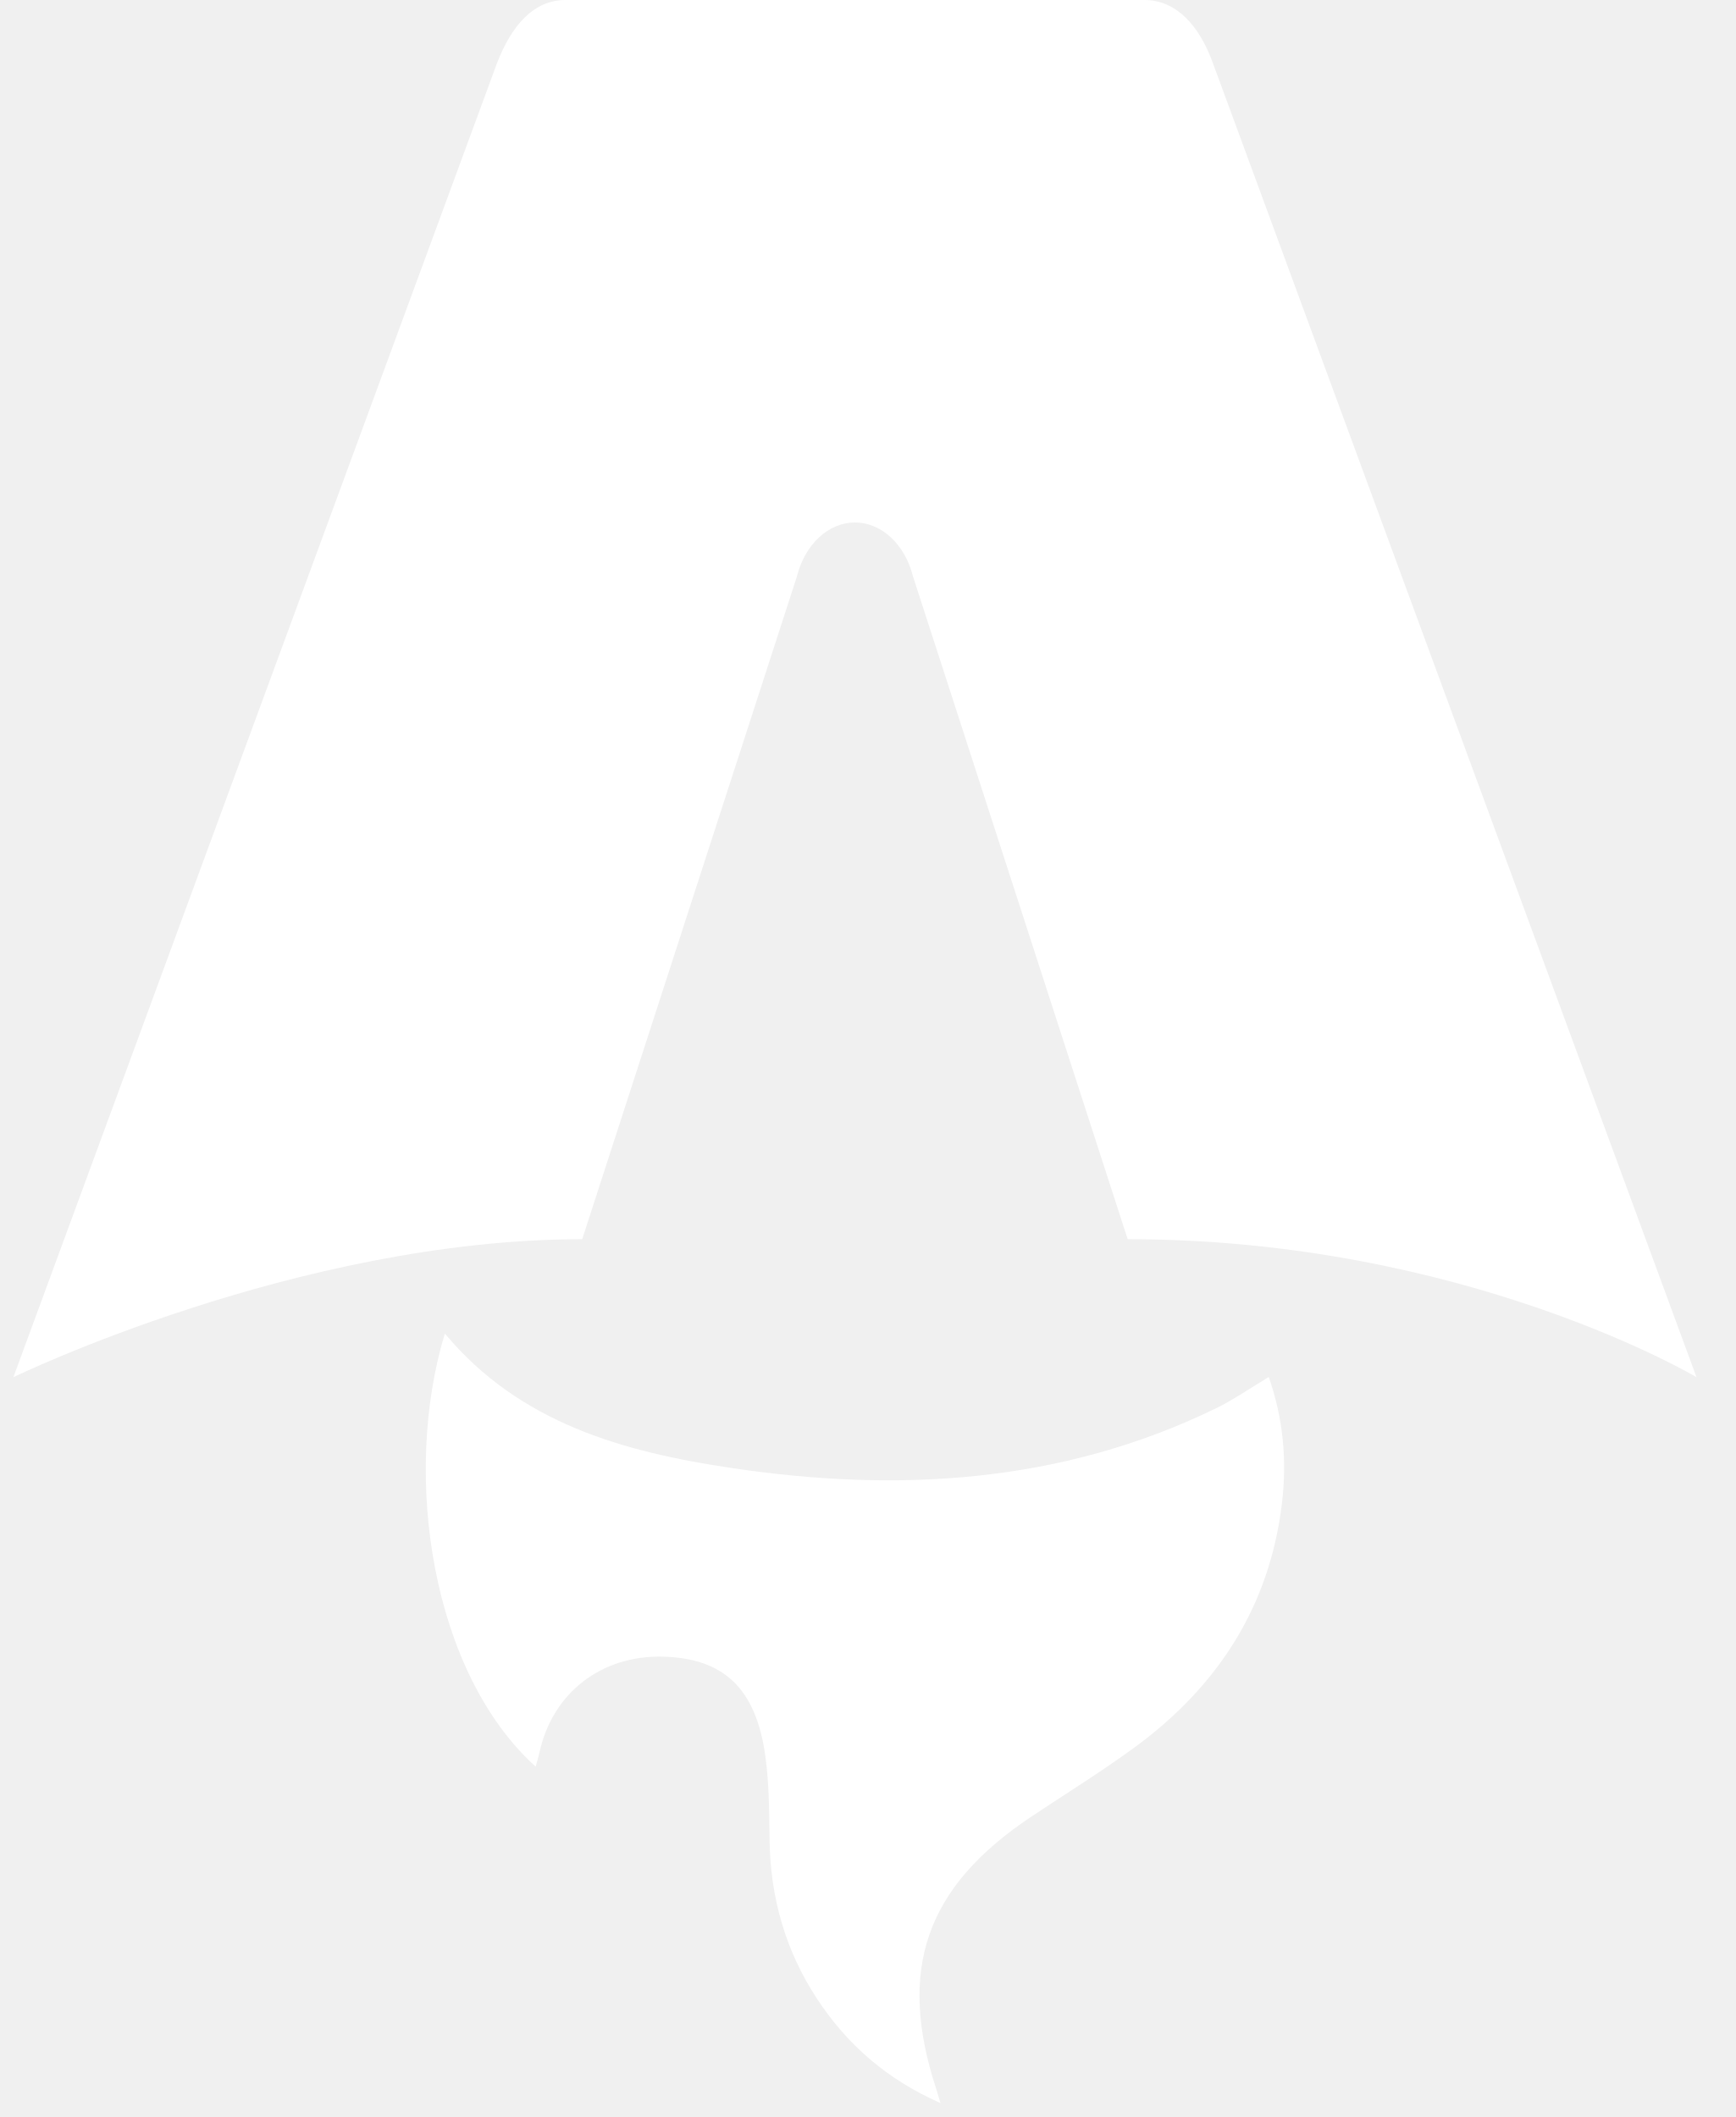
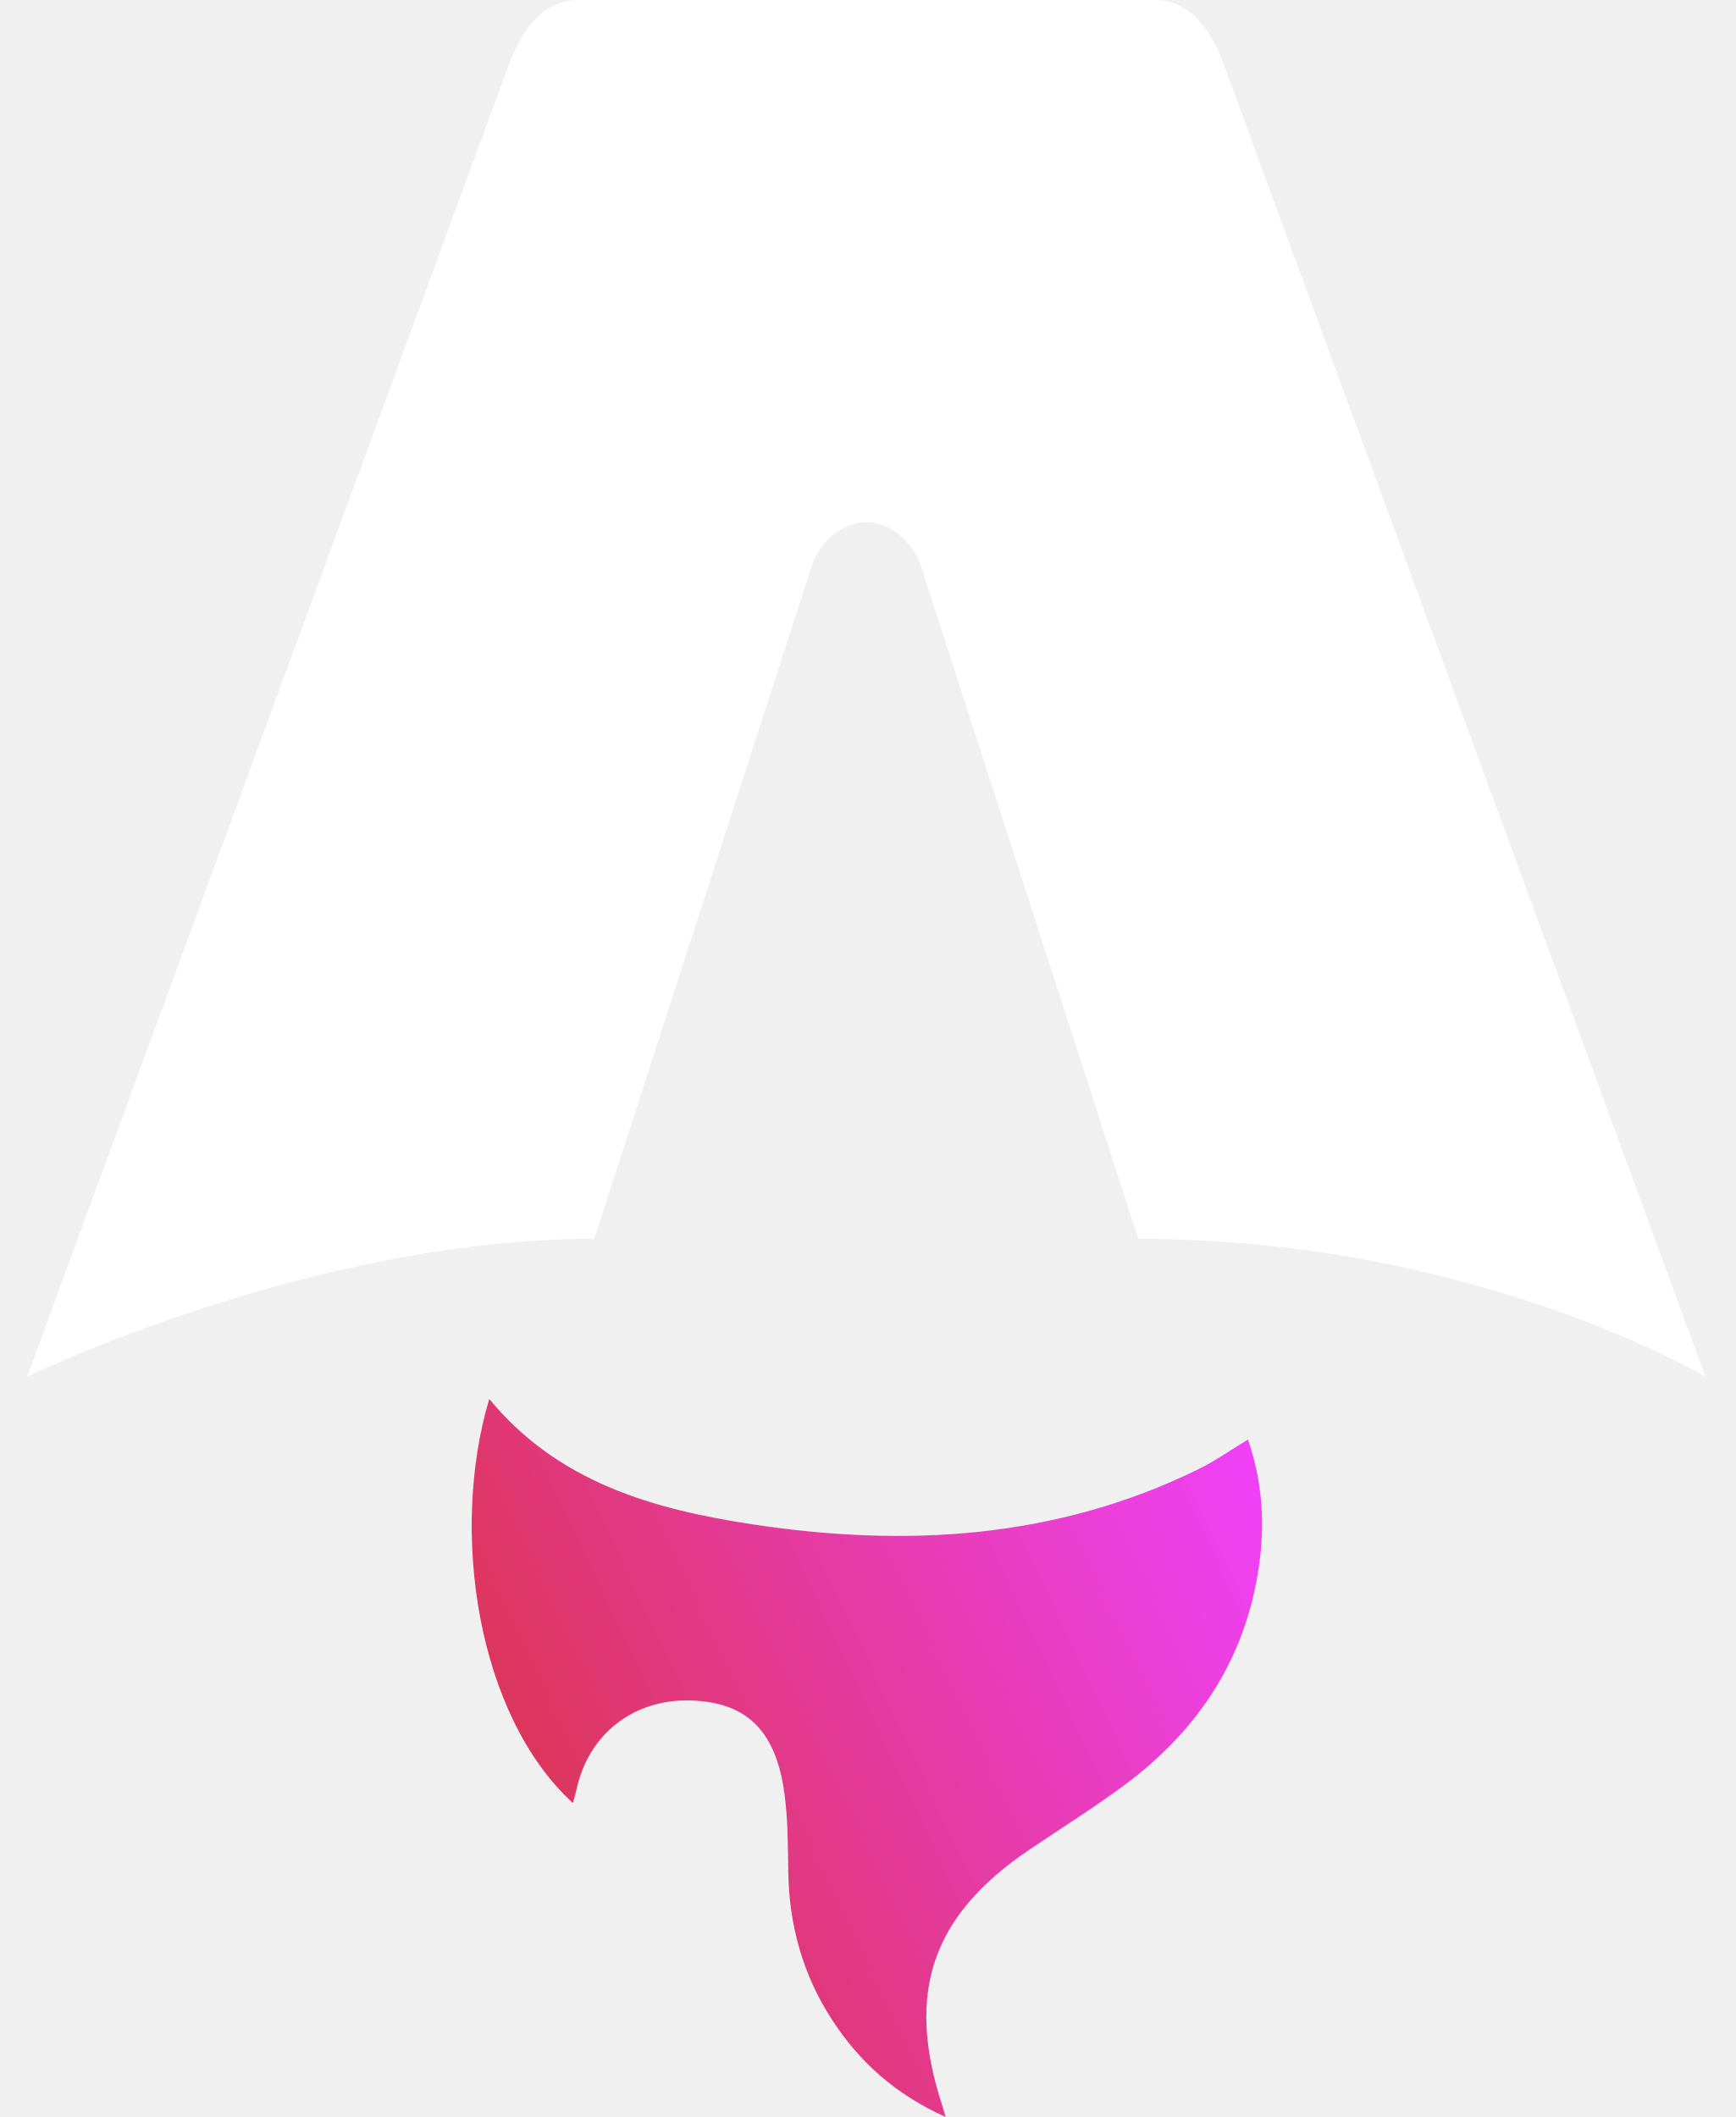
- <svg xmlns="http://www.w3.org/2000/svg" width="41" height="50" viewBox="0 0 41 50" fill="none">
-   <g clip-path="url(#clip0_724_8504)">
-     <path d="M12.653 41.727C10.2 39.514 9.484 34.864 10.506 31.496C12.278 33.62 14.734 34.292 17.277 34.672C21.203 35.258 25.059 35.039 28.707 33.268C29.124 33.066 29.509 32.796 29.965 32.523C30.308 33.503 30.397 34.492 30.277 35.499C29.986 37.95 28.75 39.844 26.783 41.28C25.997 41.854 25.165 42.368 24.353 42.909C21.857 44.574 21.182 46.525 22.12 49.364C22.142 49.433 22.162 49.502 22.212 49.671C20.939 49.108 20.008 48.289 19.299 47.212C18.55 46.075 18.194 44.817 18.175 43.457C18.166 42.794 18.166 42.126 18.075 41.474C17.855 39.882 17.098 39.169 15.671 39.128C14.208 39.086 13.05 39.979 12.742 41.386C12.719 41.493 12.685 41.6 12.651 41.725L12.653 41.727Z" fill="white" />
-     <path d="M0.316 32.527C0.316 32.527 7.024 29.268 13.75 29.268L18.822 13.612C19.011 12.855 19.566 12.34 20.192 12.34C20.817 12.34 21.372 12.855 21.562 13.612L26.633 29.268C34.599 29.268 40.067 32.527 40.067 32.527C40.067 32.527 28.674 1.567 28.651 1.505C28.324 0.59 27.772 0 27.028 0H13.356C12.612 0 12.082 0.59 11.733 1.505C11.709 1.566 0.316 32.527 0.316 32.527Z" fill="white" />
-   </g>
+ <svg xmlns="http://www.w3.org/2000/svg" width="41" height="50" viewBox="0 0 85 107" fill="none">
+   <path d="M27.589 91.136C22.756 86.718 21.344 77.433 23.358 70.707C26.85 74.948 31.689 76.291 36.7 77.05C44.438 78.22 52.036 77.782 59.223 74.246C60.045 73.841 60.805 73.303 61.704 72.757C62.378 74.714 62.553 76.689 62.318 78.7C61.745 83.596 59.309 87.378 55.433 90.245C53.883 91.392 52.244 92.417 50.643 93.498C45.726 96.821 44.396 100.718 46.243 106.386C46.287 106.525 46.327 106.663 46.426 107C43.916 105.876 42.082 104.24 40.684 102.089C39.209 99.819 38.507 97.308 38.47 94.591C38.451 93.269 38.451 91.934 38.273 90.631C37.839 87.453 36.347 86.03 33.536 85.948C30.652 85.864 28.37 87.647 27.765 90.455C27.719 90.671 27.652 90.884 27.585 91.134L27.589 91.136Z" fill="white" />
+   <path d="M27.589 91.136C22.756 86.718 21.344 77.433 23.358 70.707C26.85 74.948 31.689 76.291 36.7 77.05C44.438 78.22 52.036 77.782 59.223 74.246C60.045 73.841 60.805 73.303 61.704 72.757C62.378 74.714 62.553 76.689 62.318 78.7C61.745 83.596 59.309 87.378 55.433 90.245C53.883 91.392 52.244 92.417 50.643 93.498C45.726 96.821 44.396 100.718 46.243 106.386C46.287 106.525 46.327 106.663 46.426 107C43.916 105.876 42.082 104.24 40.684 102.089C39.209 99.819 38.507 97.308 38.47 94.591C38.451 93.269 38.451 91.934 38.273 90.631C37.839 87.453 36.347 86.03 33.536 85.948C30.652 85.864 28.37 87.647 27.765 90.455C27.719 90.671 27.652 90.884 27.585 91.134L27.589 91.136Z" fill="url(#paint0_linear_1_59)" />
+   <path d="M0 69.587C0 69.587 14.314 62.614 28.668 62.614L39.49 29.12C39.895 27.501 41.078 26.4 42.414 26.4C43.749 26.4 44.932 27.501 45.338 29.12L56.16 62.614C73.16 62.614 84.828 69.587 84.828 69.587C84.828 69.587 60.514 3.352 60.467 3.219C59.769 1.261 58.591 0 57.003 0H27.827C26.239 0 25.109 1.261 24.363 3.219C24.311 3.35 0 69.587 0 69.587Z" fill="white" />
  <defs>
-     <clipPath id="clip0_724_8504">
-       <rect width="40.506" height="50" fill="white" />
-     </clipPath>
+     <linearGradient id="paint0_linear_1_59" x1="22.47" y1="107" x2="69.145" y2="84.947" gradientUnits="userSpaceOnUse">
+       <stop stop-color="#D83333" />
+       <stop offset="1" stop-color="#F041FF" />
+     </linearGradient>
  </defs>
</svg>
